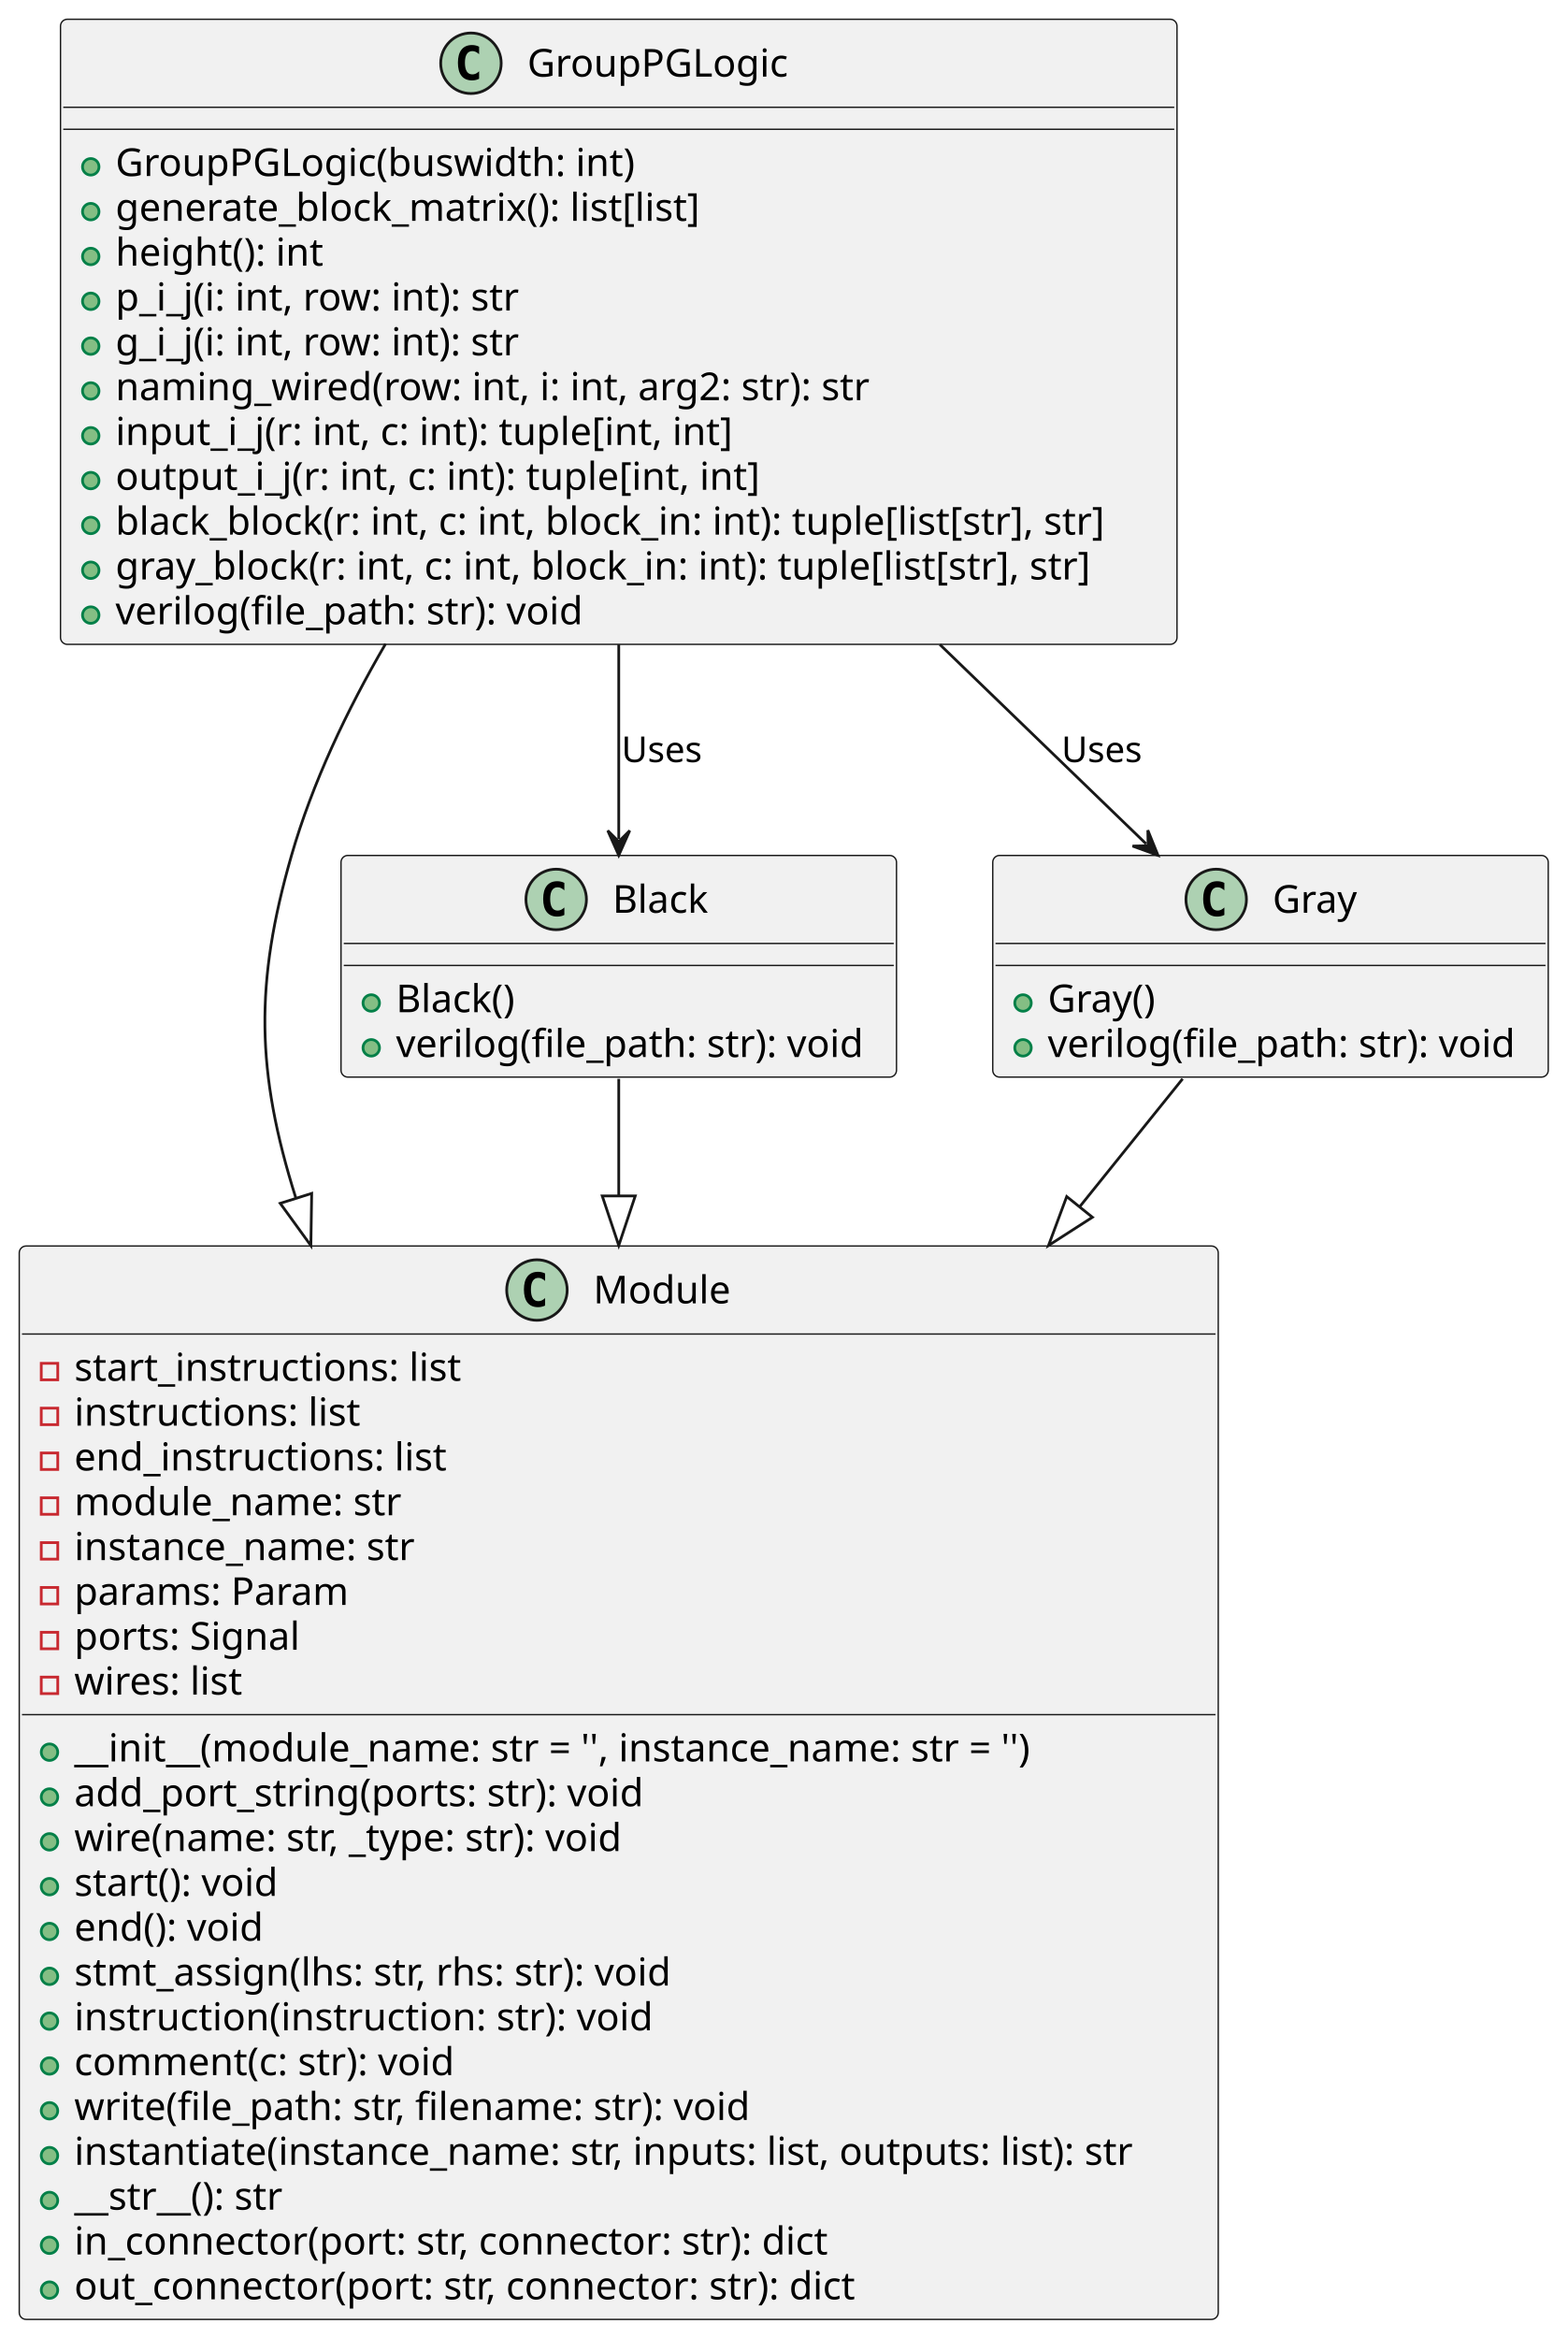
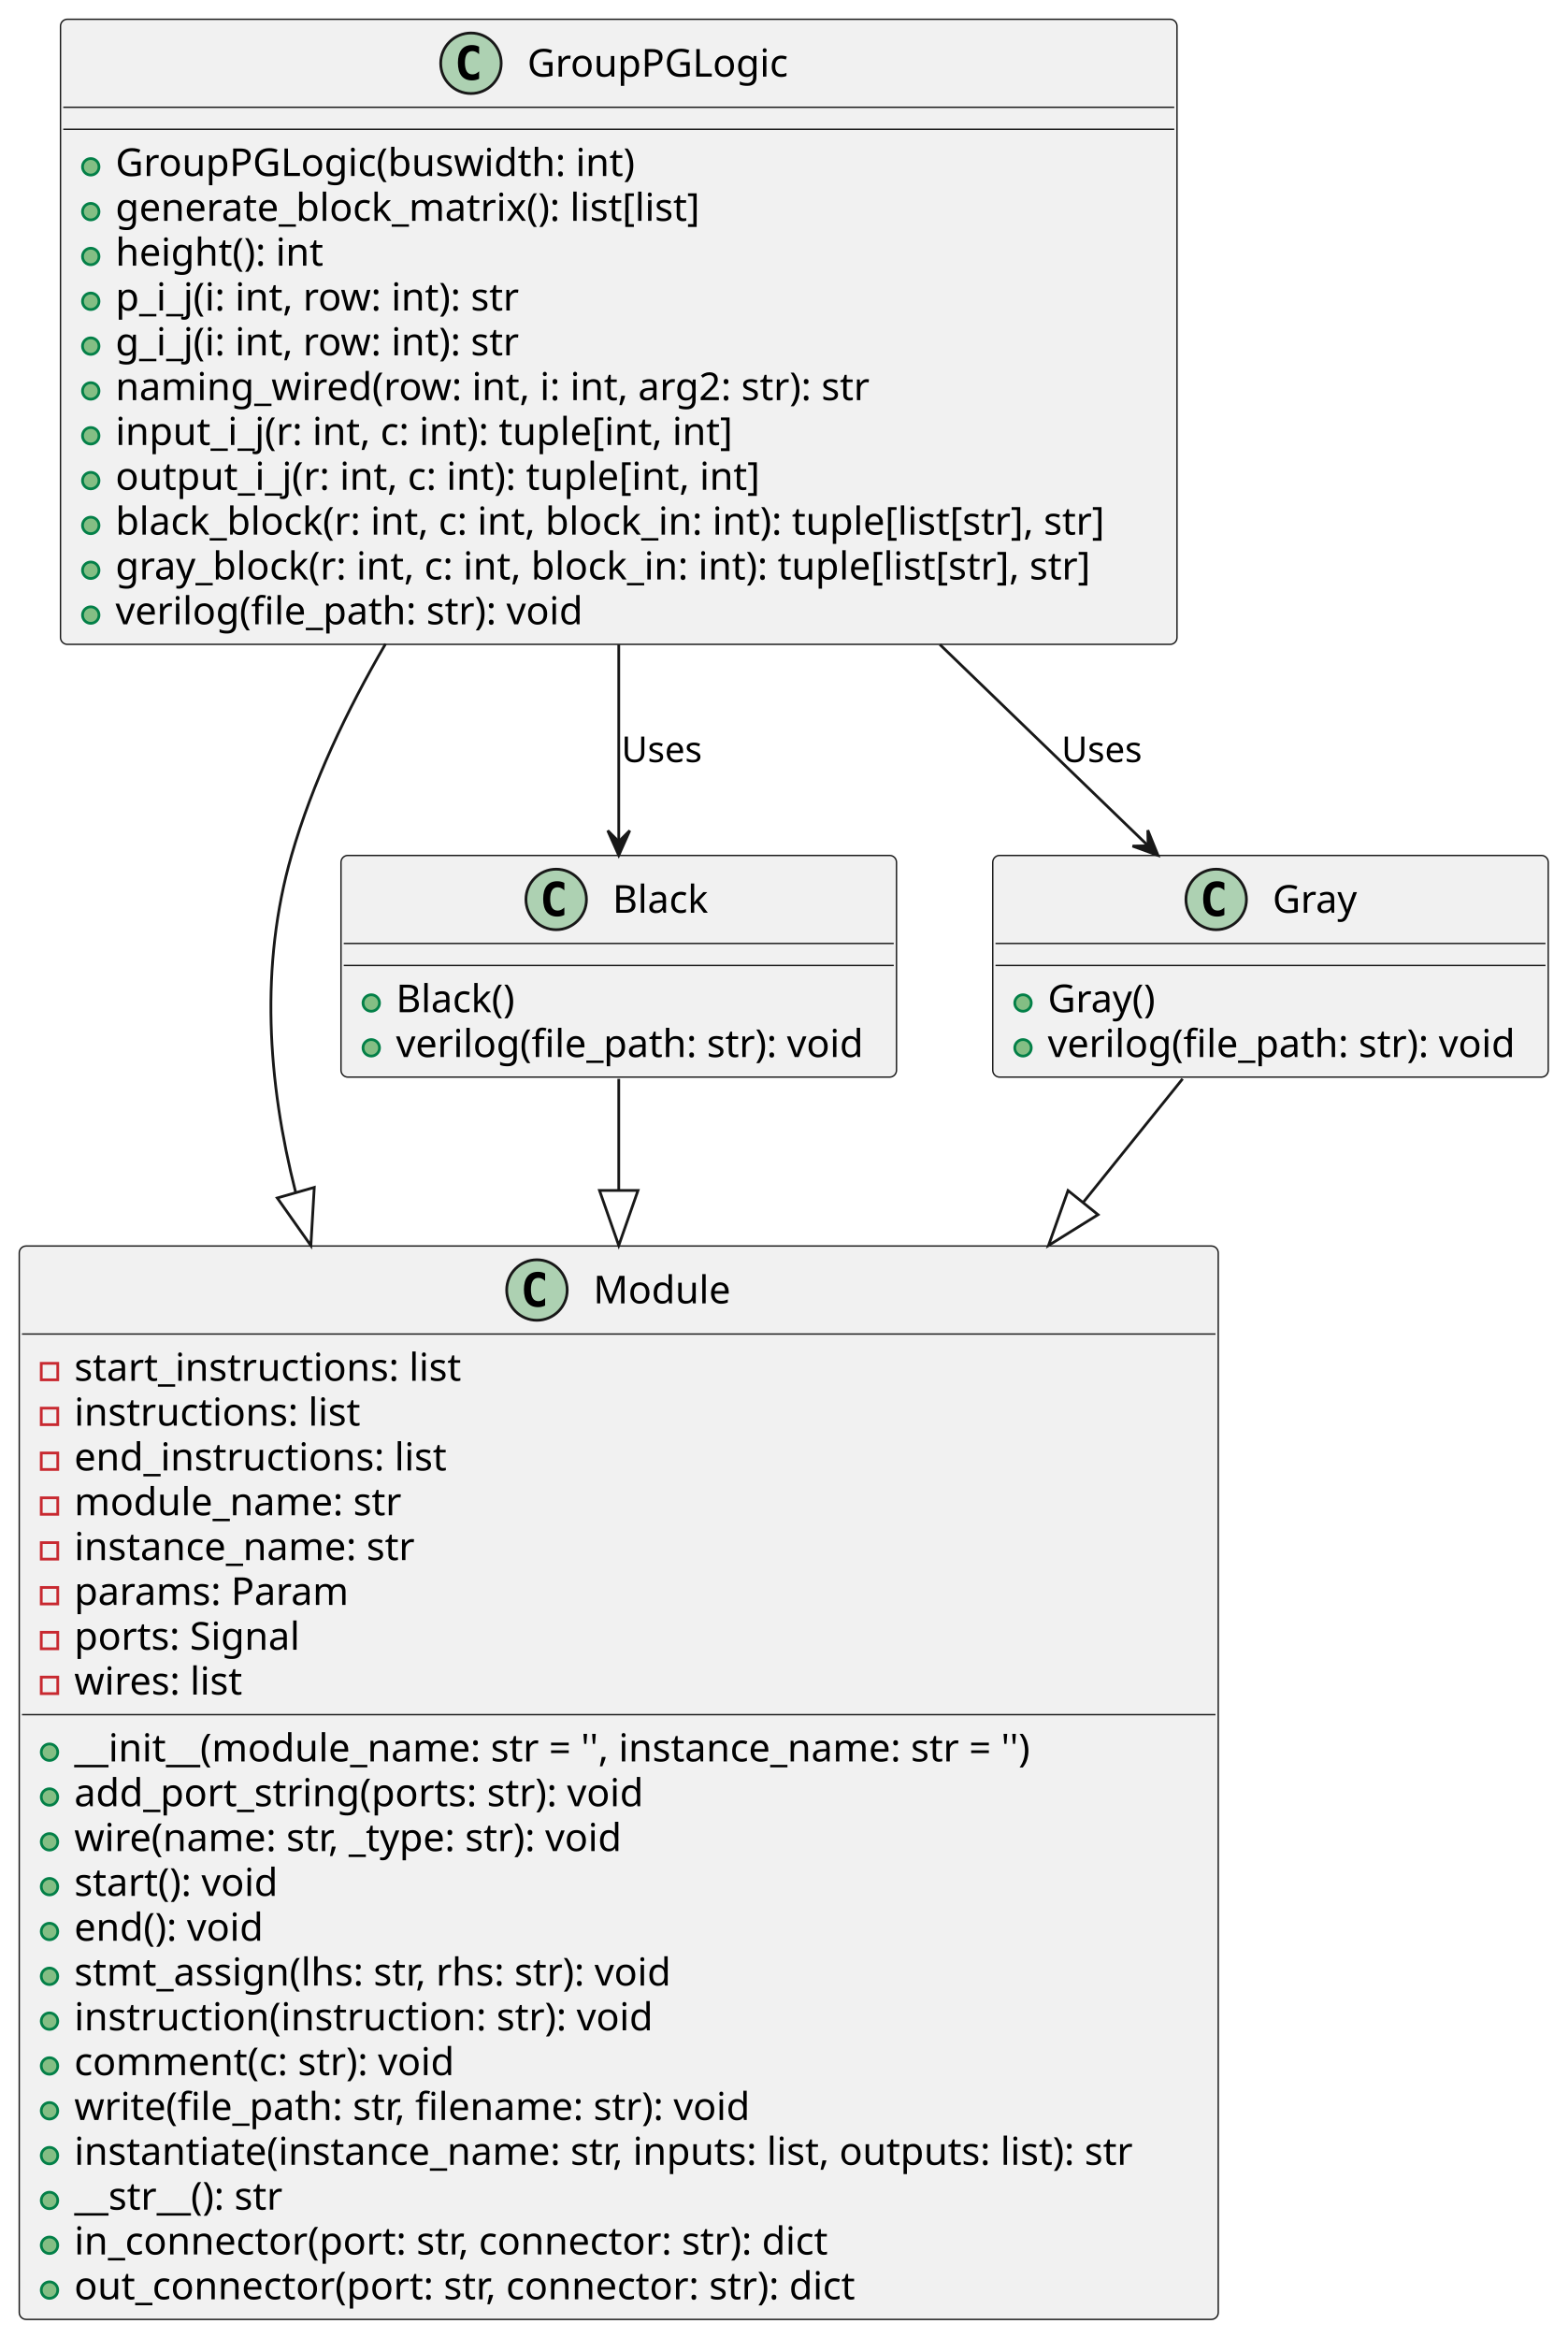
<svg xmlns="http://www.w3.org/2000/svg" contentStyleType="text/css" height="850px" preserveAspectRatio="none" style="width:570px;height:850px;background:#FFFFFF;" version="1.1" viewBox="0 0 570 850" width="570px" zoomAndPan="magnify">
  <defs />
  <g>
    <g id="elem_Module">
      <rect codeLine="2" fill="#F1F1F1" height="390.234" id="Module" rx="2.5" ry="2.5" style="stroke:#181818;stroke-width:0.5;" width="436" x="7" y="453" />
      <ellipse cx="195.25" cy="469" fill="#ADD1B2" rx="11" ry="11" style="stroke:#181818;stroke-width:1.0;" />
      <path d="M198.219,474.641 Q197.641,474.938 197,475.078 Q196.359,475.234 195.656,475.234 Q193.156,475.234 191.828,473.594 Q190.516,471.938 190.516,468.812 Q190.516,465.688 191.828,464.031 Q193.156,462.375 195.656,462.375 Q196.359,462.375 197,462.531 Q197.656,462.688 198.219,462.984 L198.219,465.703 Q197.594,465.125 197,464.859 Q196.406,464.578 195.781,464.578 Q194.438,464.578 193.75,465.656 Q193.062,466.719 193.062,468.812 Q193.062,470.906 193.75,471.984 Q194.438,473.047 195.781,473.047 Q196.406,473.047 197,472.781 Q197.594,472.5 198.219,471.922 L198.219,474.641 Z " fill="#000000" />
      <text fill="#000000" font-family="sans-serif" font-size="14" lengthAdjust="spacing" textLength="51" x="215.75" y="473.847">Module</text>
      <line style="stroke:#181818;stroke-width:0.5;" x1="8" x2="442" y1="485" y2="485" />
      <rect fill="none" height="6" style="stroke:#C82930;stroke-width:1.0;" width="6" x="15" y="495.648" />
      <text fill="#000000" font-family="sans-serif" font-size="14" lengthAdjust="spacing" textLength="147" x="27" y="501.995">start_instructions: list</text>
      <rect fill="none" height="6" style="stroke:#C82930;stroke-width:1.0;" width="6" x="15" y="511.945" />
      <text fill="#000000" font-family="sans-serif" font-size="14" lengthAdjust="spacing" textLength="109" x="27" y="518.292">instructions: list</text>
      <rect fill="none" height="6" style="stroke:#C82930;stroke-width:1.0;" width="6" x="15" y="528.242" />
      <text fill="#000000" font-family="sans-serif" font-size="14" lengthAdjust="spacing" textLength="143" x="27" y="534.589">end_instructions: list</text>
      <rect fill="none" height="6" style="stroke:#C82930;stroke-width:1.0;" width="6" x="15" y="544.539" />
      <text fill="#000000" font-family="sans-serif" font-size="14" lengthAdjust="spacing" textLength="125" x="27" y="550.886">module_name: str</text>
      <rect fill="none" height="6" style="stroke:#C82930;stroke-width:1.0;" width="6" x="15" y="560.836" />
      <text fill="#000000" font-family="sans-serif" font-size="14" lengthAdjust="spacing" textLength="132" x="27" y="567.183">instance_name: str</text>
      <rect fill="none" height="6" style="stroke:#C82930;stroke-width:1.0;" width="6" x="15" y="577.133" />
      <text fill="#000000" font-family="sans-serif" font-size="14" lengthAdjust="spacing" textLength="103" x="27" y="583.48">params: Param</text>
      <rect fill="none" height="6" style="stroke:#C82930;stroke-width:1.0;" width="6" x="15" y="593.43" />
      <text fill="#000000" font-family="sans-serif" font-size="14" lengthAdjust="spacing" textLength="86" x="27" y="599.776">ports: Signal</text>
      <rect fill="none" height="6" style="stroke:#C82930;stroke-width:1.0;" width="6" x="15" y="609.727" />
      <text fill="#000000" font-family="sans-serif" font-size="14" lengthAdjust="spacing" textLength="64" x="27" y="616.073">wires: list</text>
      <line style="stroke:#181818;stroke-width:0.5;" x1="8" x2="442" y1="623.375" y2="623.375" />
      <ellipse cx="18" cy="637.023" fill="#84BE84" rx="3" ry="3" style="stroke:#038048;stroke-width:1.0;" />
      <text fill="#000000" font-family="sans-serif" font-size="14" lengthAdjust="spacing" textLength="375" x="27" y="640.37">__init__(module_name: str = '', instance_name: str = '')</text>
      <ellipse cx="18" cy="653.32" fill="#84BE84" rx="3" ry="3" style="stroke:#038048;stroke-width:1.0;" />
      <text fill="#000000" font-family="sans-serif" font-size="14" lengthAdjust="spacing" textLength="217" x="27" y="656.667">add_port_string(ports: str): void</text>
      <ellipse cx="18" cy="669.617" fill="#84BE84" rx="3" ry="3" style="stroke:#038048;stroke-width:1.0;" />
      <text fill="#000000" font-family="sans-serif" font-size="14" lengthAdjust="spacing" textLength="213" x="27" y="672.964">wire(name: str, _type: str): void</text>
      <ellipse cx="18" cy="685.914" fill="#84BE84" rx="3" ry="3" style="stroke:#038048;stroke-width:1.0;" />
      <text fill="#000000" font-family="sans-serif" font-size="14" lengthAdjust="spacing" textLength="78" x="27" y="689.261">start(): void</text>
      <ellipse cx="18" cy="702.211" fill="#84BE84" rx="3" ry="3" style="stroke:#038048;stroke-width:1.0;" />
      <text fill="#000000" font-family="sans-serif" font-size="14" lengthAdjust="spacing" textLength="74" x="27" y="705.558">end(): void</text>
      <ellipse cx="18" cy="718.508" fill="#84BE84" rx="3" ry="3" style="stroke:#038048;stroke-width:1.0;" />
      <text fill="#000000" font-family="sans-serif" font-size="14" lengthAdjust="spacing" textLength="234" x="27" y="721.855">stmt_assign(lhs: str, rhs: str): void</text>
      <ellipse cx="18" cy="734.805" fill="#84BE84" rx="3" ry="3" style="stroke:#038048;stroke-width:1.0;" />
      <text fill="#000000" font-family="sans-serif" font-size="14" lengthAdjust="spacing" textLength="220" x="27" y="738.151">instruction(instruction: str): void</text>
      <ellipse cx="18" cy="751.102" fill="#84BE84" rx="3" ry="3" style="stroke:#038048;stroke-width:1.0;" />
      <text fill="#000000" font-family="sans-serif" font-size="14" lengthAdjust="spacing" textLength="148" x="27" y="754.448">comment(c: str): void</text>
      <ellipse cx="18" cy="767.398" fill="#84BE84" rx="3" ry="3" style="stroke:#038048;stroke-width:1.0;" />
      <text fill="#000000" font-family="sans-serif" font-size="14" lengthAdjust="spacing" textLength="257" x="27" y="770.745">write(file_path: str, filename: str): void</text>
      <ellipse cx="18" cy="783.695" fill="#84BE84" rx="3" ry="3" style="stroke:#038048;stroke-width:1.0;" />
      <text fill="#000000" font-family="sans-serif" font-size="14" lengthAdjust="spacing" textLength="410" x="27" y="787.042">instantiate(instance_name: str, inputs: list, outputs: list): str</text>
      <ellipse cx="18" cy="799.992" fill="#84BE84" rx="3" ry="3" style="stroke:#038048;stroke-width:1.0;" />
      <text fill="#000000" font-family="sans-serif" font-size="14" lengthAdjust="spacing" textLength="83" x="27" y="803.339">__str__(): str</text>
      <ellipse cx="18" cy="816.289" fill="#84BE84" rx="3" ry="3" style="stroke:#038048;stroke-width:1.0;" />
      <text fill="#000000" font-family="sans-serif" font-size="14" lengthAdjust="spacing" textLength="295" x="27" y="819.636">in_connector(port: str, connector: str): dict</text>
      <ellipse cx="18" cy="832.586" fill="#84BE84" rx="3" ry="3" style="stroke:#038048;stroke-width:1.0;" />
      <text fill="#000000" font-family="sans-serif" font-size="14" lengthAdjust="spacing" textLength="306" x="27" y="835.933">out_connector(port: str, connector: str): dict</text>
    </g>
    <g id="elem_Black">
      <rect codeLine="3" fill="#F1F1F1" height="80.594" id="Black" rx="2.5" ry="2.5" style="stroke:#181818;stroke-width:0.5;" width="202" x="124" y="311" />
      <ellipse cx="202.25" cy="327" fill="#ADD1B2" rx="11" ry="11" style="stroke:#181818;stroke-width:1.0;" />
      <path d="M205.219,332.641 Q204.641,332.938 204,333.078 Q203.359,333.234 202.656,333.234 Q200.156,333.234 198.828,331.594 Q197.516,329.938 197.516,326.812 Q197.516,323.688 198.828,322.031 Q200.156,320.375 202.656,320.375 Q203.359,320.375 204,320.531 Q204.656,320.688 205.219,320.984 L205.219,323.703 Q204.594,323.125 204,322.859 Q203.406,322.578 202.781,322.578 Q201.438,322.578 200.75,323.656 Q200.062,324.719 200.062,326.812 Q200.062,328.906 200.75,329.984 Q201.438,331.047 202.781,331.047 Q203.406,331.047 204,330.781 Q204.594,330.5 205.219,329.922 L205.219,332.641 Z " fill="#000000" />
      <text fill="#000000" font-family="sans-serif" font-size="14" lengthAdjust="spacing" textLength="37" x="222.75" y="331.847">Black</text>
      <line style="stroke:#181818;stroke-width:0.5;" x1="125" x2="325" y1="343" y2="343" />
      <line style="stroke:#181818;stroke-width:0.5;" x1="125" x2="325" y1="351" y2="351" />
      <ellipse cx="135" cy="364.648" fill="#84BE84" rx="3" ry="3" style="stroke:#038048;stroke-width:1.0;" />
      <text fill="#000000" font-family="sans-serif" font-size="14" lengthAdjust="spacing" textLength="47" x="144" y="367.995">Black()</text>
      <ellipse cx="135" cy="380.945" fill="#84BE84" rx="3" ry="3" style="stroke:#038048;stroke-width:1.0;" />
      <text fill="#000000" font-family="sans-serif" font-size="14" lengthAdjust="spacing" textLength="176" x="144" y="384.292">verilog(file_path: str): void</text>
    </g>
    <g id="elem_Gray">
      <rect codeLine="3" fill="#F1F1F1" height="80.594" id="Gray" rx="2.5" ry="2.5" style="stroke:#181818;stroke-width:0.5;" width="202" x="361" y="311" />
      <ellipse cx="442.25" cy="327" fill="#ADD1B2" rx="11" ry="11" style="stroke:#181818;stroke-width:1.0;" />
      <path d="M445.219,332.641 Q444.641,332.938 444,333.078 Q443.359,333.234 442.656,333.234 Q440.156,333.234 438.828,331.594 Q437.516,329.938 437.516,326.812 Q437.516,323.688 438.828,322.031 Q440.156,320.375 442.656,320.375 Q443.359,320.375 444,320.531 Q444.656,320.688 445.219,320.984 L445.219,323.703 Q444.594,323.125 444,322.859 Q443.406,322.578 442.781,322.578 Q441.438,322.578 440.75,323.656 Q440.062,324.719 440.062,326.812 Q440.062,328.906 440.75,329.984 Q441.438,331.047 442.781,331.047 Q443.406,331.047 444,330.781 Q444.594,330.5 445.219,329.922 L445.219,332.641 Z " fill="#000000" />
      <text fill="#000000" font-family="sans-serif" font-size="14" lengthAdjust="spacing" textLength="31" x="462.75" y="331.847">Gray</text>
      <line style="stroke:#181818;stroke-width:0.5;" x1="362" x2="562" y1="343" y2="343" />
      <line style="stroke:#181818;stroke-width:0.5;" x1="362" x2="562" y1="351" y2="351" />
      <ellipse cx="372" cy="364.648" fill="#84BE84" rx="3" ry="3" style="stroke:#038048;stroke-width:1.0;" />
      <text fill="#000000" font-family="sans-serif" font-size="14" lengthAdjust="spacing" textLength="41" x="381" y="367.995">Gray()</text>
      <ellipse cx="372" cy="380.945" fill="#84BE84" rx="3" ry="3" style="stroke:#038048;stroke-width:1.0;" />
      <text fill="#000000" font-family="sans-serif" font-size="14" lengthAdjust="spacing" textLength="176" x="381" y="384.292">verilog(file_path: str): void</text>
    </g>
    <g id="elem_GroupPGLogic">
      <rect codeLine="5" fill="#F1F1F1" height="227.266" id="GroupPGLogic" rx="2.5" ry="2.5" style="stroke:#181818;stroke-width:0.5;" width="406" x="22" y="7" />
      <ellipse cx="171.25" cy="23" fill="#ADD1B2" rx="11" ry="11" style="stroke:#181818;stroke-width:1.0;" />
      <path d="M174.219,28.641 Q173.641,28.938 173,29.078 Q172.359,29.234 171.656,29.234 Q169.156,29.234 167.828,27.594 Q166.516,25.938 166.516,22.812 Q166.516,19.688 167.828,18.031 Q169.156,16.375 171.656,16.375 Q172.359,16.375 173,16.531 Q173.656,16.688 174.219,16.984 L174.219,19.703 Q173.594,19.125 173,18.859 Q172.406,18.578 171.781,18.578 Q170.438,18.578 169.75,19.656 Q169.062,20.719 169.062,22.812 Q169.062,24.906 169.75,25.984 Q170.438,27.047 171.781,27.047 Q172.406,27.047 173,26.781 Q173.594,26.5 174.219,25.922 L174.219,28.641 Z " fill="#000000" />
      <text fill="#000000" font-family="sans-serif" font-size="14" lengthAdjust="spacing" textLength="99" x="191.75" y="27.847">GroupPGLogic</text>
      <line style="stroke:#181818;stroke-width:0.5;" x1="23" x2="427" y1="39" y2="39" />
      <line style="stroke:#181818;stroke-width:0.5;" x1="23" x2="427" y1="47" y2="47" />
      <ellipse cx="33" cy="60.648" fill="#84BE84" rx="3" ry="3" style="stroke:#038048;stroke-width:1.0;" />
      <text fill="#000000" font-family="sans-serif" font-size="14" lengthAdjust="spacing" textLength="198" x="42" y="63.995">GroupPGLogic(buswidth: int)</text>
      <ellipse cx="33" cy="76.945" fill="#84BE84" rx="3" ry="3" style="stroke:#038048;stroke-width:1.0;" />
      <text fill="#000000" font-family="sans-serif" font-size="14" lengthAdjust="spacing" textLength="222" x="42" y="80.292">generate_block_matrix(): list[list]</text>
      <ellipse cx="33" cy="93.242" fill="#84BE84" rx="3" ry="3" style="stroke:#038048;stroke-width:1.0;" />
      <text fill="#000000" font-family="sans-serif" font-size="14" lengthAdjust="spacing" textLength="80" x="42" y="96.589">height(): int</text>
      <ellipse cx="33" cy="109.539" fill="#84BE84" rx="3" ry="3" style="stroke:#038048;stroke-width:1.0;" />
      <text fill="#000000" font-family="sans-serif" font-size="14" lengthAdjust="spacing" textLength="154" x="42" y="112.886">p_i_j(i: int, row: int): str</text>
      <ellipse cx="33" cy="125.836" fill="#84BE84" rx="3" ry="3" style="stroke:#038048;stroke-width:1.0;" />
      <text fill="#000000" font-family="sans-serif" font-size="14" lengthAdjust="spacing" textLength="154" x="42" y="129.183">g_i_j(i: int, row: int): str</text>
      <ellipse cx="33" cy="142.133" fill="#84BE84" rx="3" ry="3" style="stroke:#038048;stroke-width:1.0;" />
      <text fill="#000000" font-family="sans-serif" font-size="14" lengthAdjust="spacing" textLength="286" x="42" y="145.48">naming_wired(row: int, i: int, arg2: str): str</text>
      <ellipse cx="33" cy="158.43" fill="#84BE84" rx="3" ry="3" style="stroke:#038048;stroke-width:1.0;" />
      <text fill="#000000" font-family="sans-serif" font-size="14" lengthAdjust="spacing" textLength="234" x="42" y="161.776">input_i_j(r: int, c: int): tuple[int, int]</text>
      <ellipse cx="33" cy="174.727" fill="#84BE84" rx="3" ry="3" style="stroke:#038048;stroke-width:1.0;" />
      <text fill="#000000" font-family="sans-serif" font-size="14" lengthAdjust="spacing" textLength="245" x="42" y="178.073">output_i_j(r: int, c: int): tuple[int, int]</text>
      <ellipse cx="33" cy="191.023" fill="#84BE84" rx="3" ry="3" style="stroke:#038048;stroke-width:1.0;" />
      <text fill="#000000" font-family="sans-serif" font-size="14" lengthAdjust="spacing" textLength="380" x="42" y="194.37">black_block(r: int, c: int, block_in: int): tuple[list[str], str]</text>
      <ellipse cx="33" cy="207.32" fill="#84BE84" rx="3" ry="3" style="stroke:#038048;stroke-width:1.0;" />
      <text fill="#000000" font-family="sans-serif" font-size="14" lengthAdjust="spacing" textLength="373" x="42" y="210.667">gray_block(r: int, c: int, block_in: int): tuple[list[str], str]</text>
      <ellipse cx="33" cy="223.617" fill="#84BE84" rx="3" ry="3" style="stroke:#038048;stroke-width:1.0;" />
      <text fill="#000000" font-family="sans-serif" font-size="14" lengthAdjust="spacing" textLength="176" x="42" y="226.964">verilog(file_path: str): void</text>
    </g>
    <g id="link_Black_Module">
-       <path codeLine="8" d="M225,392.22 C225,409.1 225,412.12 225,434.8 " fill="none" id="Black-to-Module" style="stroke:#181818;stroke-width:1.0;" />
-       <polygon fill="none" points="225,452.8,231,434.8,219,434.8,225,452.8" style="stroke:#181818;stroke-width:1.0;" />
+       <path codeLine="8" d="M225,392.22 C225,403.95 225,417.69 225,432.6 " fill="none" id="Black-to-Module" style="stroke:#181818;stroke-width:1.0;" />
+       <polygon fill="none" points="232,432.8,225,452.8,218,432.8,232,432.8" style="stroke:#181818;stroke-width:1.0;" />
    </g>
    <g id="link_Gray_Module">
-       <path codeLine="8" d="M430.04,392.22 C416.45,409.1 410.828,416.099 392.568,438.779 " fill="none" id="Gray-to-Module" style="stroke:#181818;stroke-width:1.0;" />
-       <polygon fill="none" points="381.28,452.8,397.242,442.542,387.895,435.017,381.28,452.8" style="stroke:#181818;stroke-width:1.0;" />
+       <path codeLine="8" d="M430.04,392.22 C419.64,405.14 407.28,420.49 393.87,437.16 " fill="none" id="Gray-to-Module" style="stroke:#181818;stroke-width:1.0;" />
+       <polygon fill="none" points="399.28,441.61,381.28,452.8,388.37,432.83,399.28,441.61" style="stroke:#181818;stroke-width:1.0;" />
    </g>
    <g id="link_GroupPGLogic_Module">
-       <path codeLine="19" d="M140.19,234.09 C126.1,258.3 113.61,284.59 106,311 C92.64,357.38 93.05,389.536 107.62,435.675 " fill="none" id="GroupPGLogic-to-Module" style="stroke:#181818;stroke-width:1.0;" />
-       <polygon fill="none" points="113.04,452.84,113.341,433.869,101.898,437.482,113.04,452.84" style="stroke:#181818;stroke-width:1.0;" />
+       <path codeLine="19" d="M140.19,234.09 C126.1,258.3 113.61,284.59 106,311 C94.5,350.95 97.23,393.08 107.51,433.48 " fill="none" id="GroupPGLogic-to-Module" style="stroke:#181818;stroke-width:1.0;" />
+       <polygon fill="none" points="114.28,431.69,113.04,452.84,100.82,435.53,114.28,431.69" style="stroke:#181818;stroke-width:1.0;" />
    </g>
    <g id="link_GroupPGLogic_Black">
-       <path codeLine="20" d="M225,234.32 C225,261.87 225,283.55 225,304.97 " fill="none" id="GroupPGLogic-to-Black" style="stroke:#181818;stroke-width:1.0;" />
+       <path codeLine="20" d="M225,234.32 C225,259.72 225,285.22 225,305.84 " fill="none" id="GroupPGLogic-to-Black" style="stroke:#181818;stroke-width:1.0;" />
      <polygon fill="#181818" points="225,310.97,229,301.97,225,305.97,221,301.97,225,310.97" style="stroke:#181818;stroke-width:1.0;" />
      <text fill="#000000" font-family="sans-serif" font-size="13" lengthAdjust="spacing" textLength="32" x="226" y="277.067">Uses</text>
    </g>
    <g id="link_GroupPGLogic_Gray">
-       <path codeLine="21" d="M341.76,234.32 C370.27,261.87 394.605,285.381 416.775,306.801 " fill="none" id="GroupPGLogic-to-Gray" style="stroke:#181818;stroke-width:1.0;" />
-       <polygon fill="#181818" points="421.09,310.97,417.397,301.84,417.494,307.496,411.838,307.593,421.09,310.97" style="stroke:#181818;stroke-width:1.0;" />
+       <path codeLine="21" d="M341.76,234.32 C368.71,260.36 395.78,286.52 417.4,307.4 " fill="none" id="GroupPGLogic-to-Gray" style="stroke:#181818;stroke-width:1.0;" />
+       <polygon fill="#181818" points="421.09,310.97,417.388,301.843,417.491,307.499,411.835,307.602,421.09,310.97" style="stroke:#181818;stroke-width:1.0;" />
      <text fill="#000000" font-family="sans-serif" font-size="13" lengthAdjust="spacing" textLength="32" x="386" y="277.067">Uses</text>
    </g>
  </g>
</svg>
